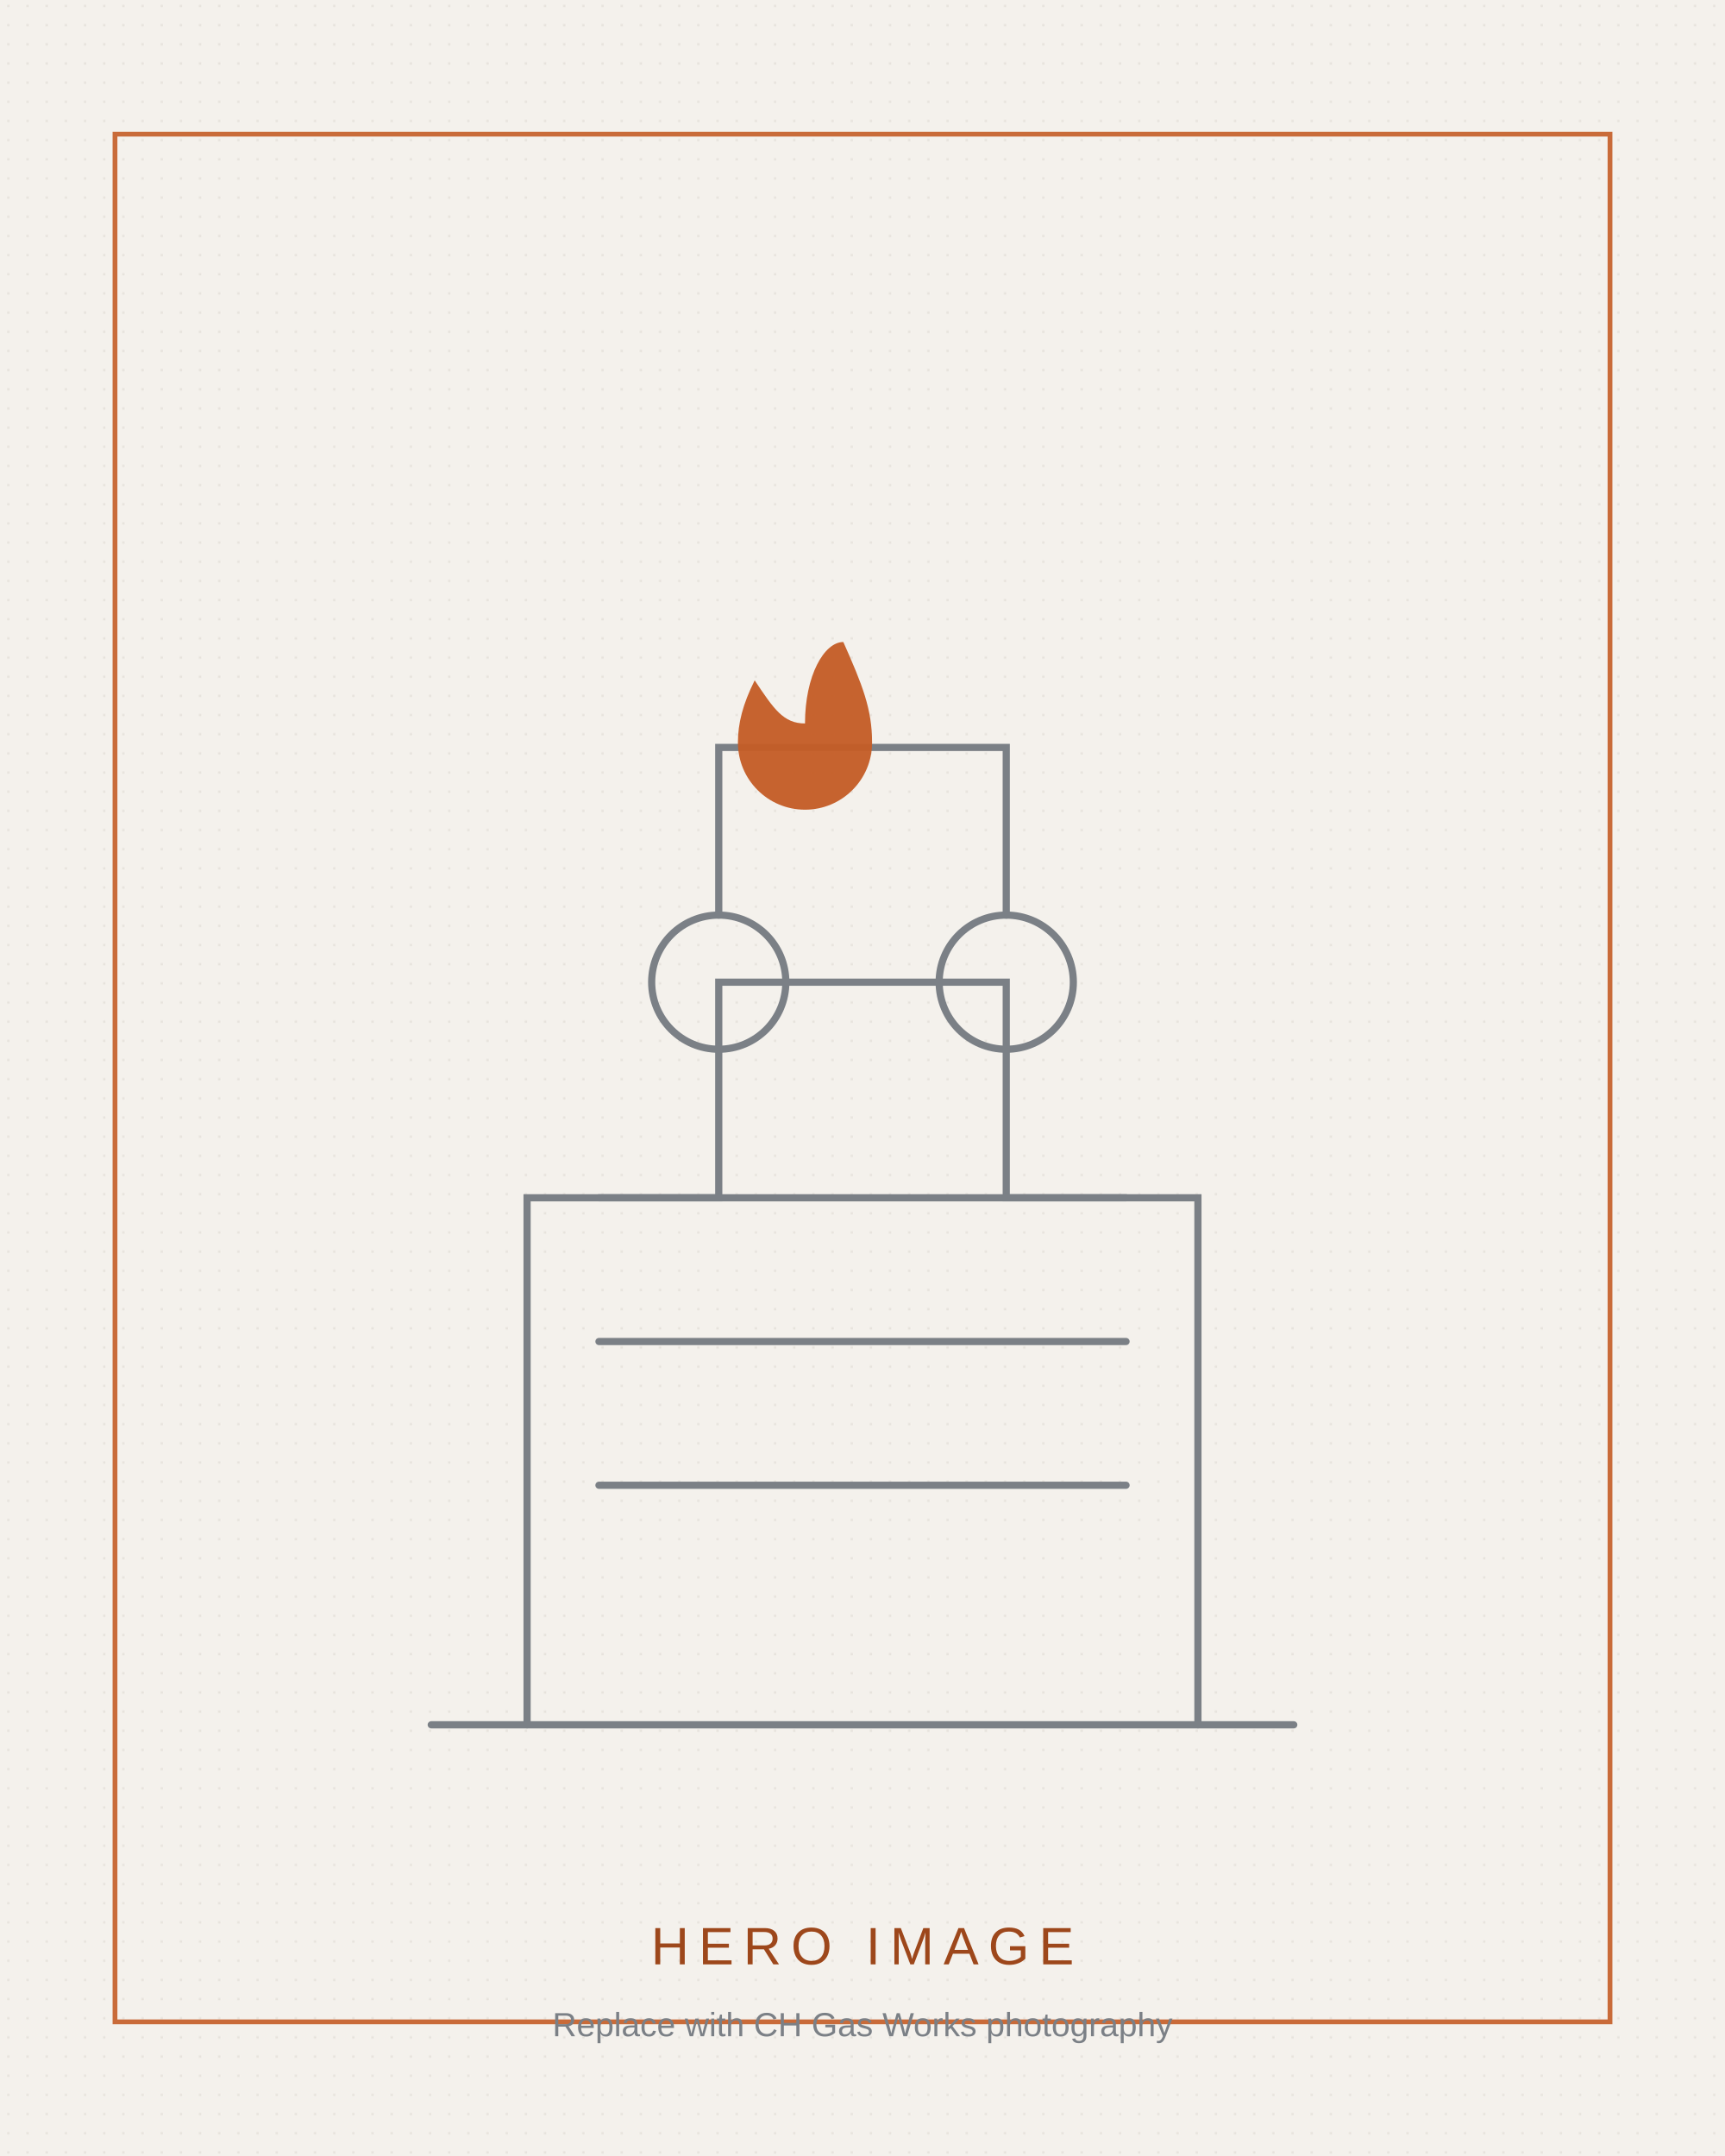
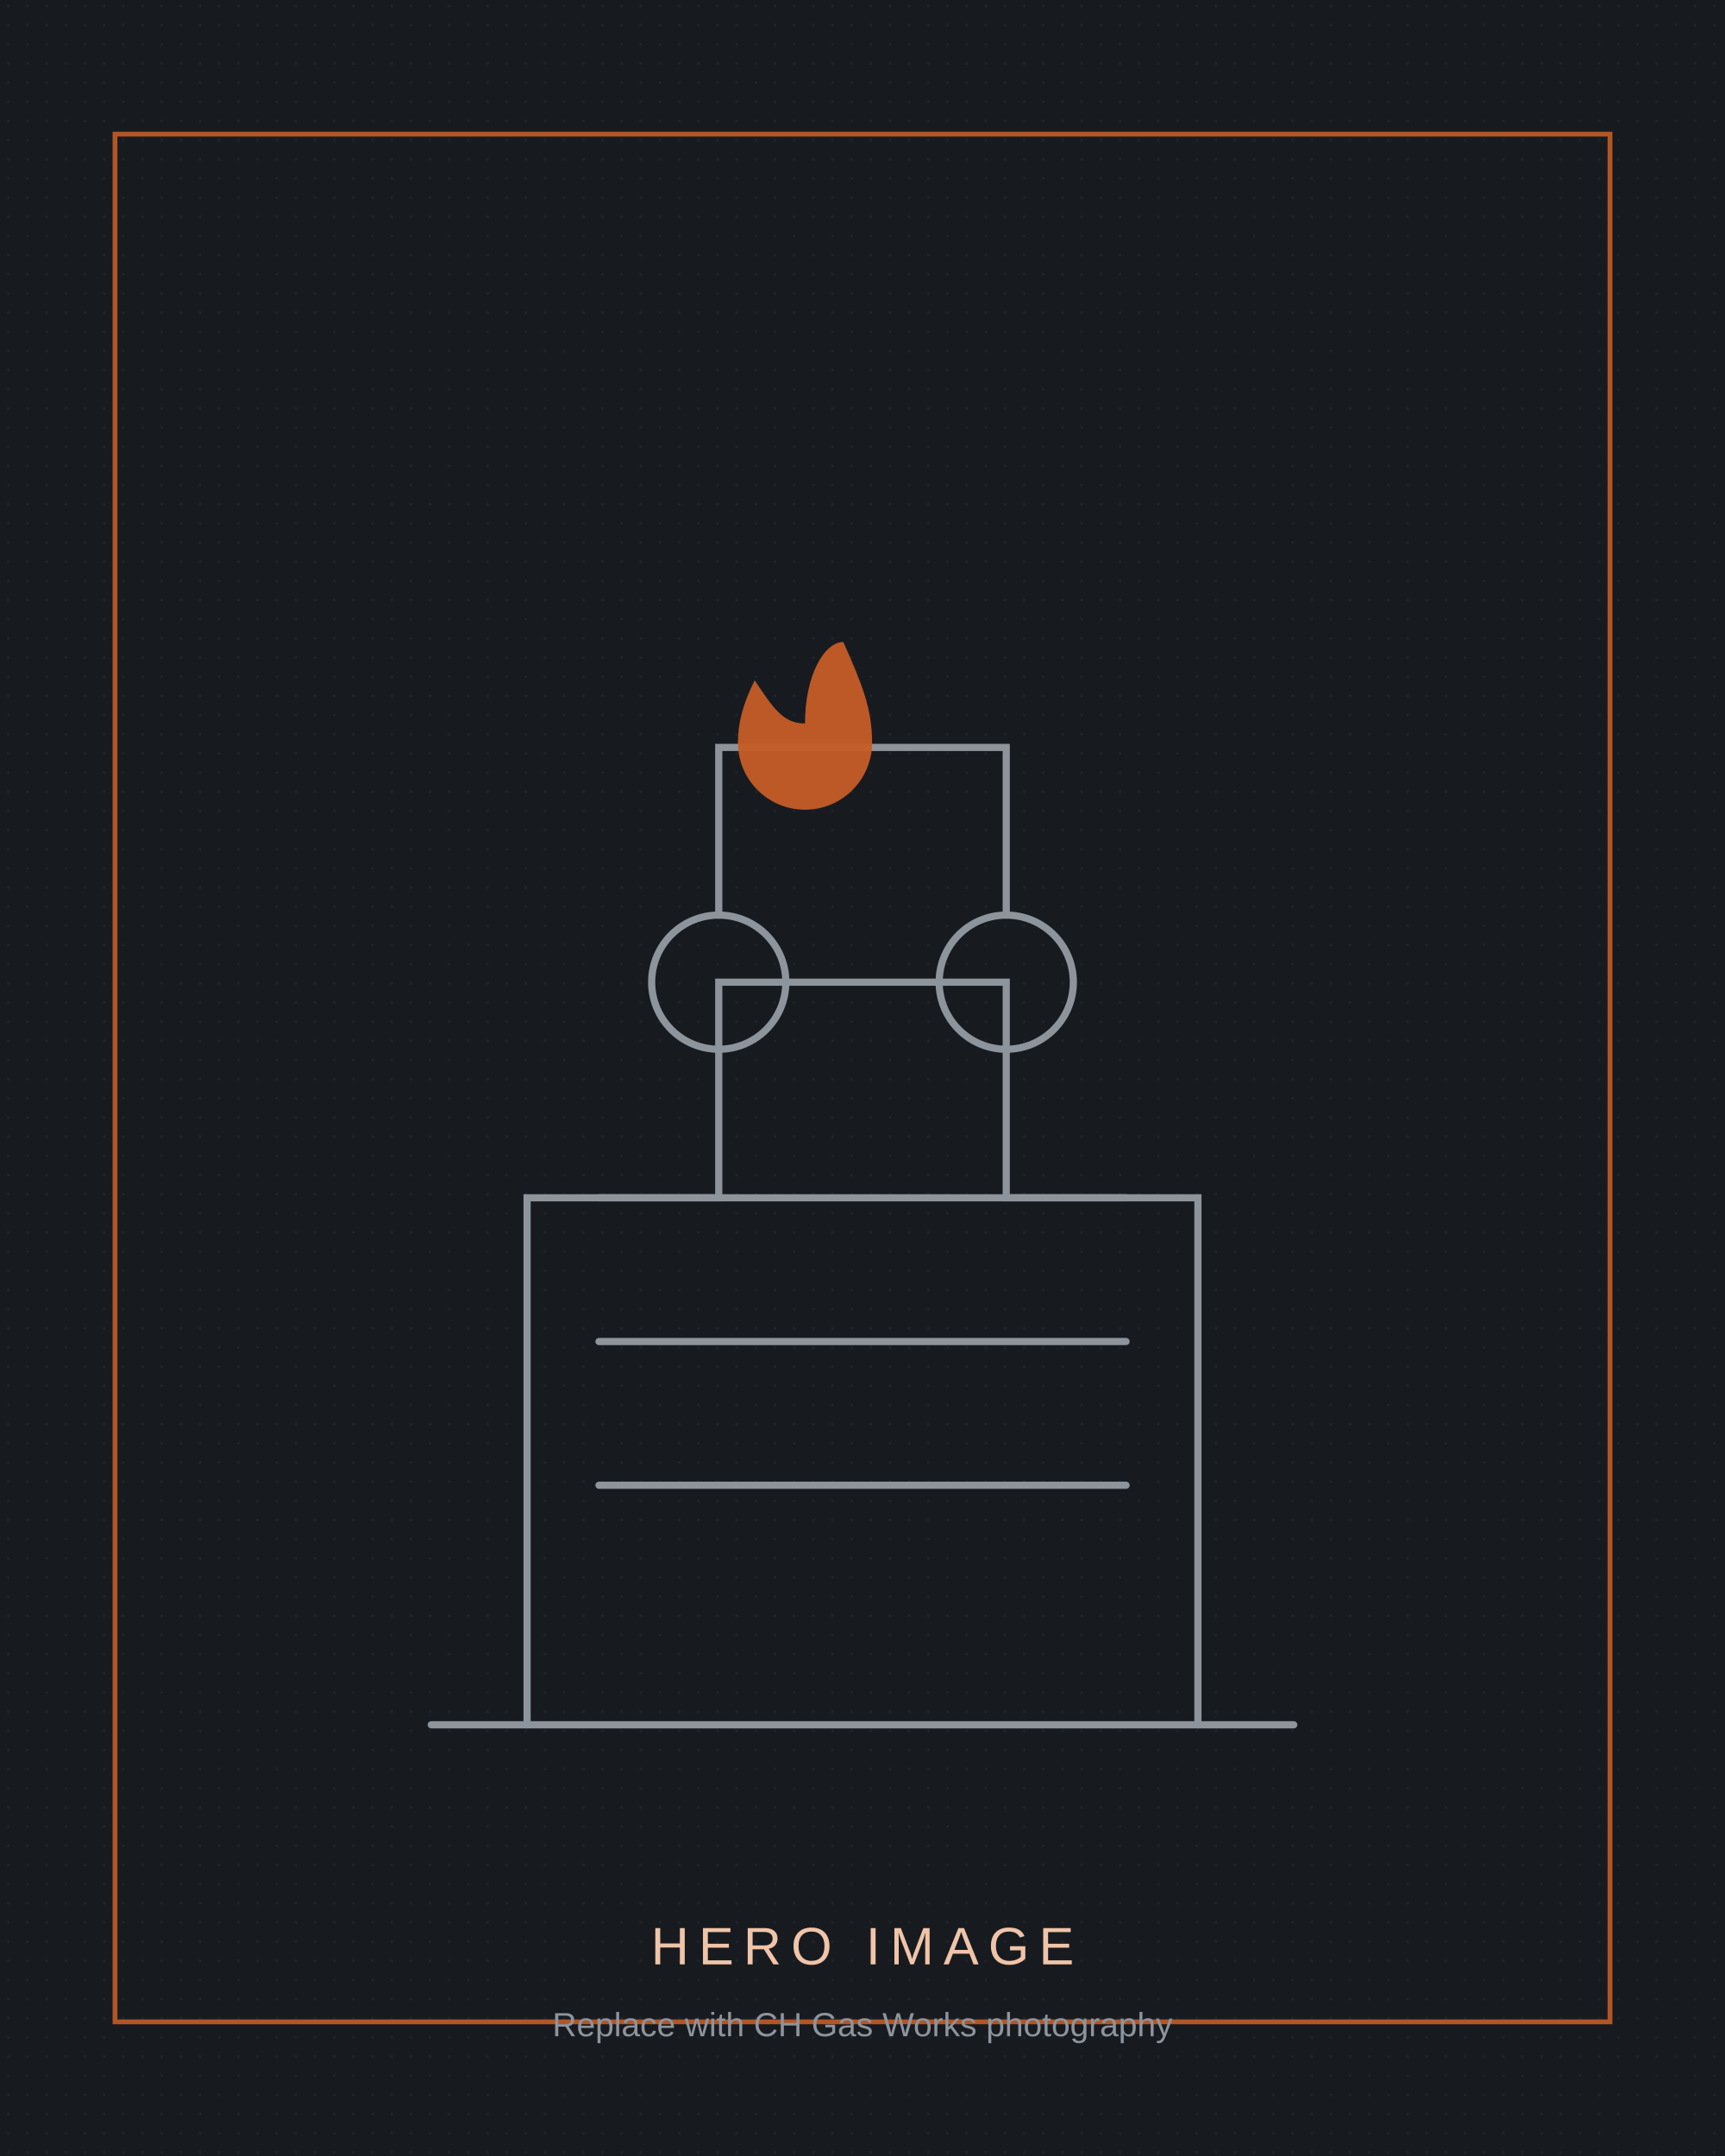
<svg xmlns="http://www.w3.org/2000/svg" viewBox="0 0 720 900" role="img" aria-labelledby="title desc">
  <defs>
    <pattern id="grain" width="8" height="8" patternUnits="userSpaceOnUse">
-       <rect width="8" height="8" fill="#f4f1ec" />
-       <rect width="1" height="1" fill="#e8e4de" x="3" y="2" />
+       <rect width="8" height="8" fill="#171b20" />
+       <rect width="1" height="1" fill="#1f242b" x="3" y="2" />
    </pattern>
  </defs>
-   <rect width="720" height="900" fill="#ffffff" />
+   <rect width="720" height="900" fill="#15191e" />
  <rect width="720" height="900" fill="url(#grain)" />
  <g fill="none" stroke="#c45c26" stroke-width="2" opacity="0.9">
    <rect x="48" y="56" width="624" height="788" />
  </g>
-   <g fill="none" stroke="#7b8086" stroke-width="3" stroke-linecap="round">
+   <g fill="none" stroke="#8d949c" stroke-width="3" stroke-linecap="round">
    <path d="M180 720h360" />
    <path d="M220 720v-220h80v-90h120v90h80v220" />
    <circle cx="300" cy="410" r="28" />
    <circle cx="420" cy="410" r="28" />
    <path d="M300 382v-70h120v70" />
    <path d="M250 500h220" />
    <path d="M250 560h220" />
    <path d="M250 620h220" />
  </g>
  <g fill="#c45c26">
    <path d="M352 268c8 18 12 28 12 42a28 28 0 1 1-56 0c0-8 2-16 7-26 8 12 12 18 21 18 0-20 8-34 16-34z" opacity="0.95" />
  </g>
-   <text x="360" y="820" text-anchor="middle" fill="#9d471b" font-family="Arial, sans-serif" font-size="22" letter-spacing="4">HERO IMAGE</text>
-   <text x="360" y="850" text-anchor="middle" fill="#7b8086" font-family="Arial, sans-serif" font-size="14">Replace with CH Gas Works photography</text>
+   <text x="360" y="820" text-anchor="middle" fill="#f0c4a8" font-family="Arial, sans-serif" font-size="22" letter-spacing="4">HERO IMAGE</text>
+   <text x="360" y="850" text-anchor="middle" fill="#8d949c" font-family="Arial, sans-serif" font-size="14">Replace with CH Gas Works photography</text>
</svg>
